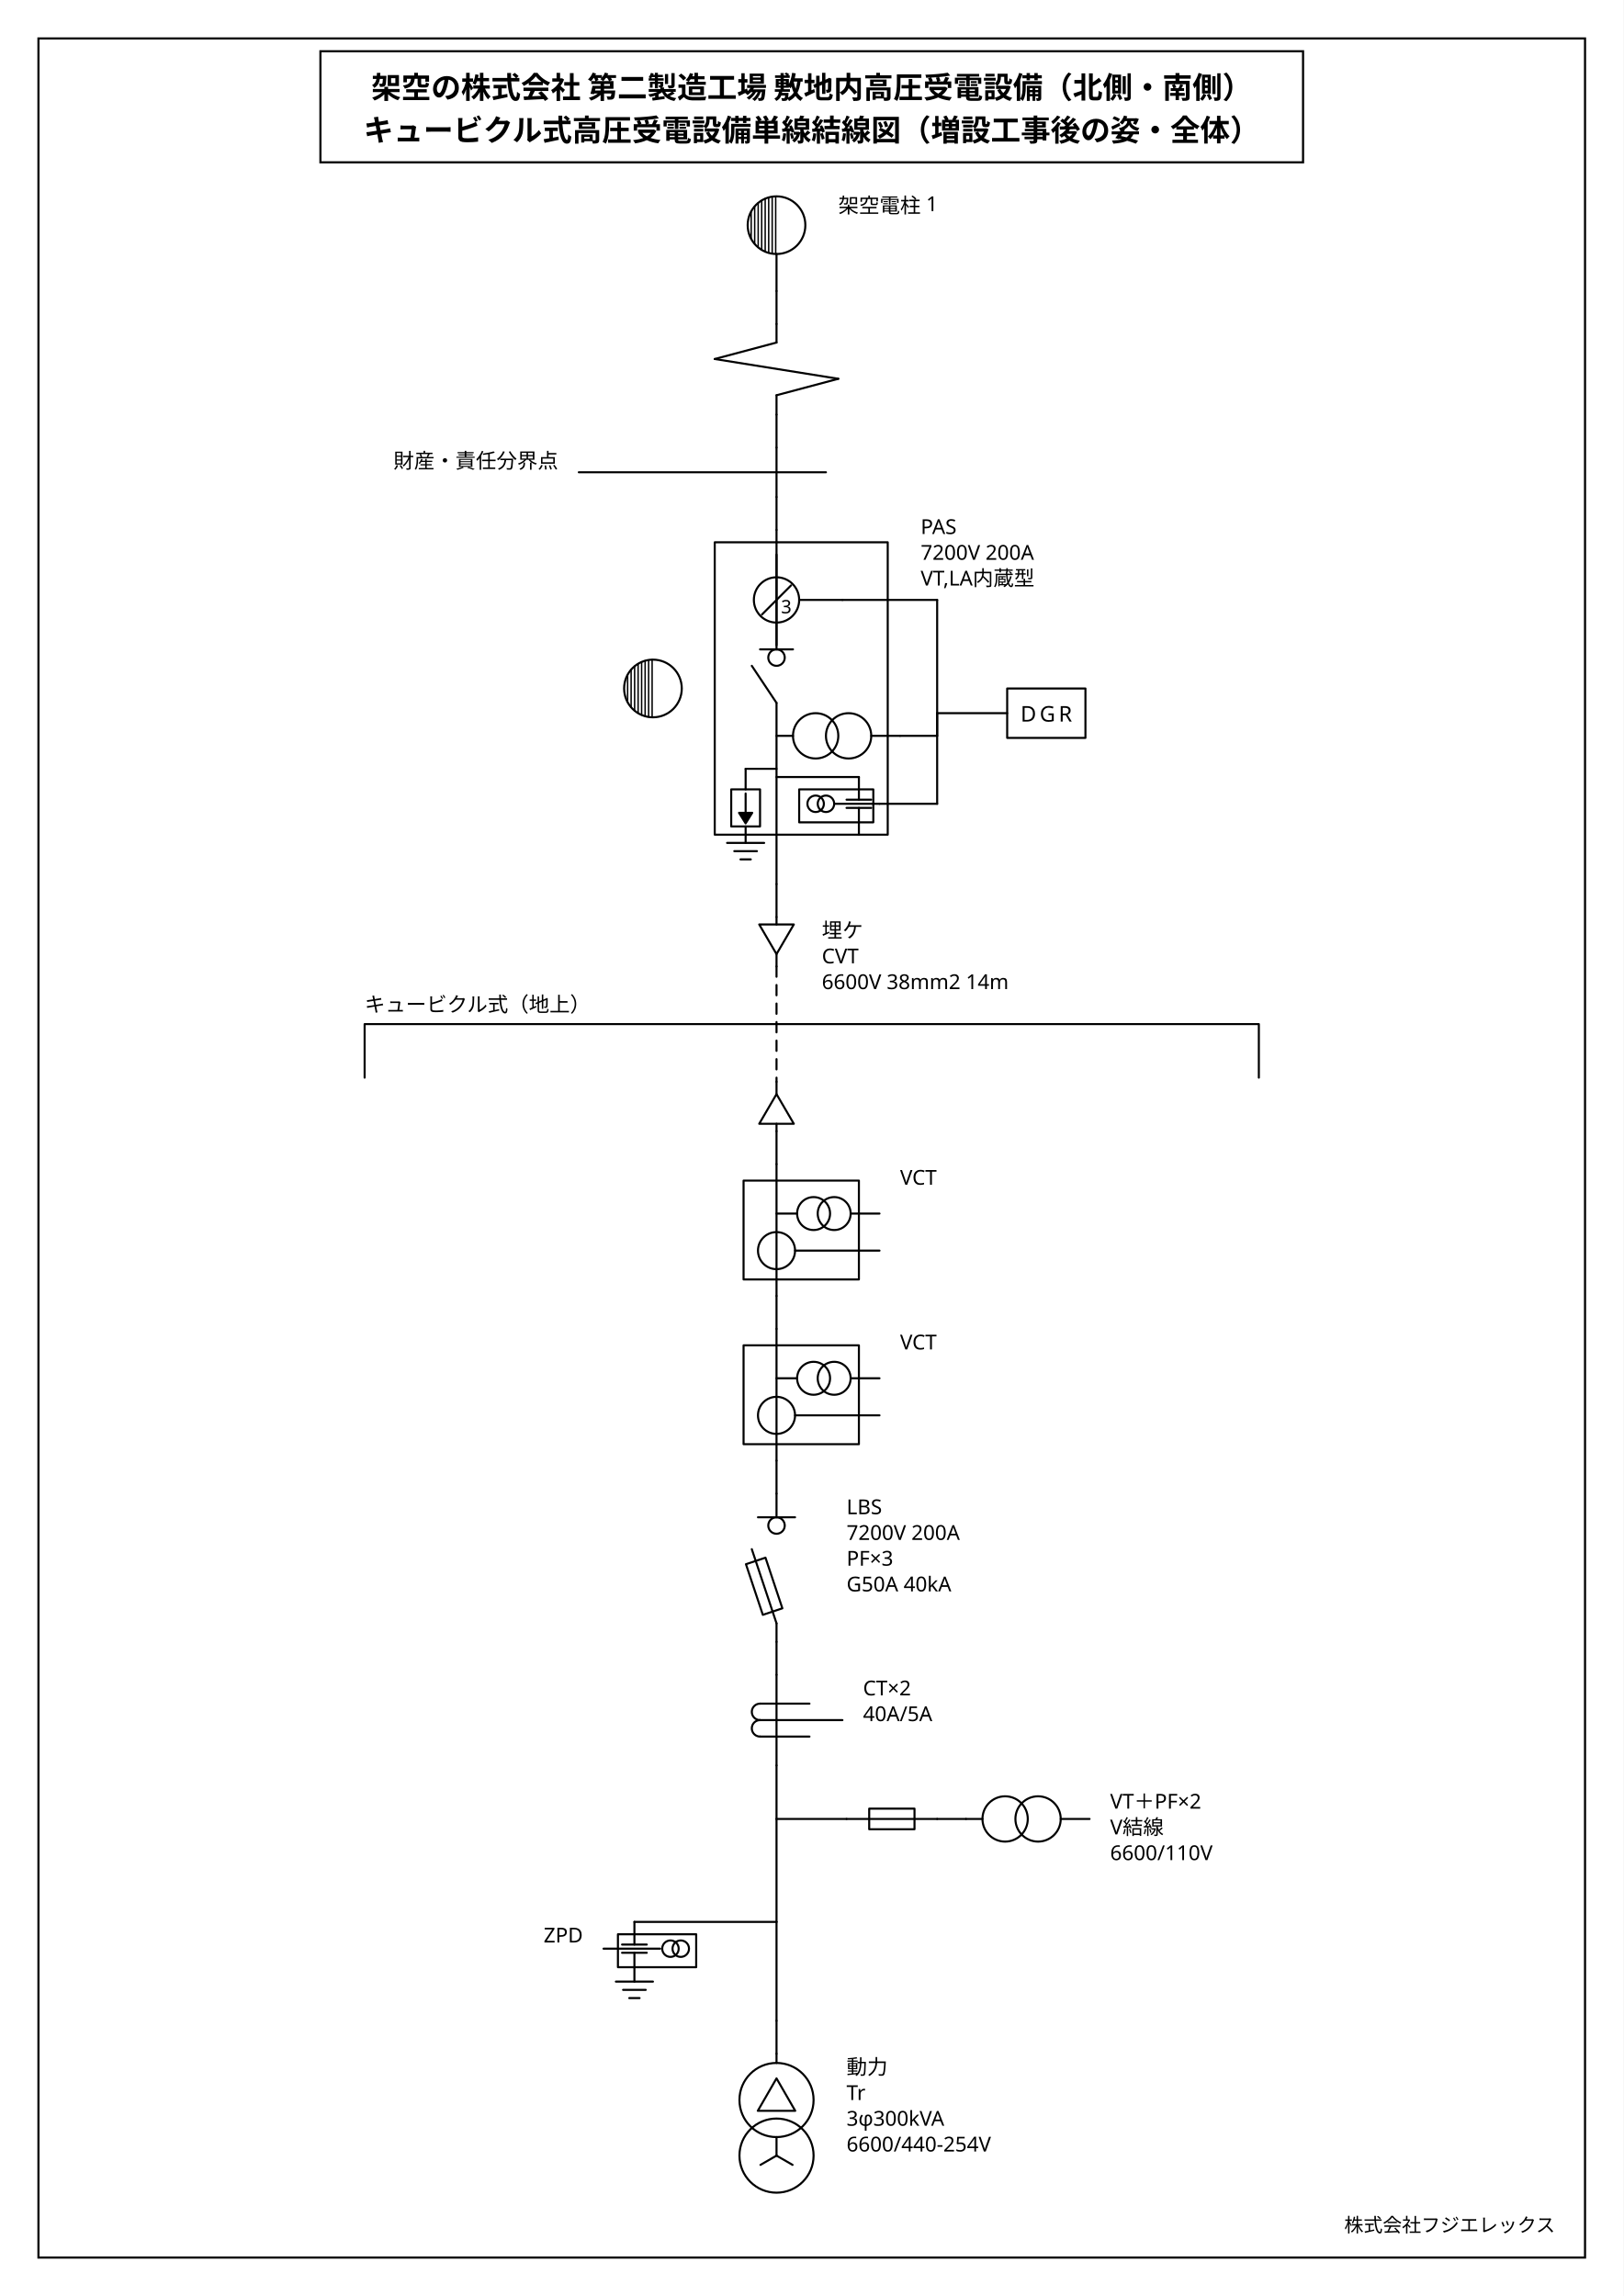
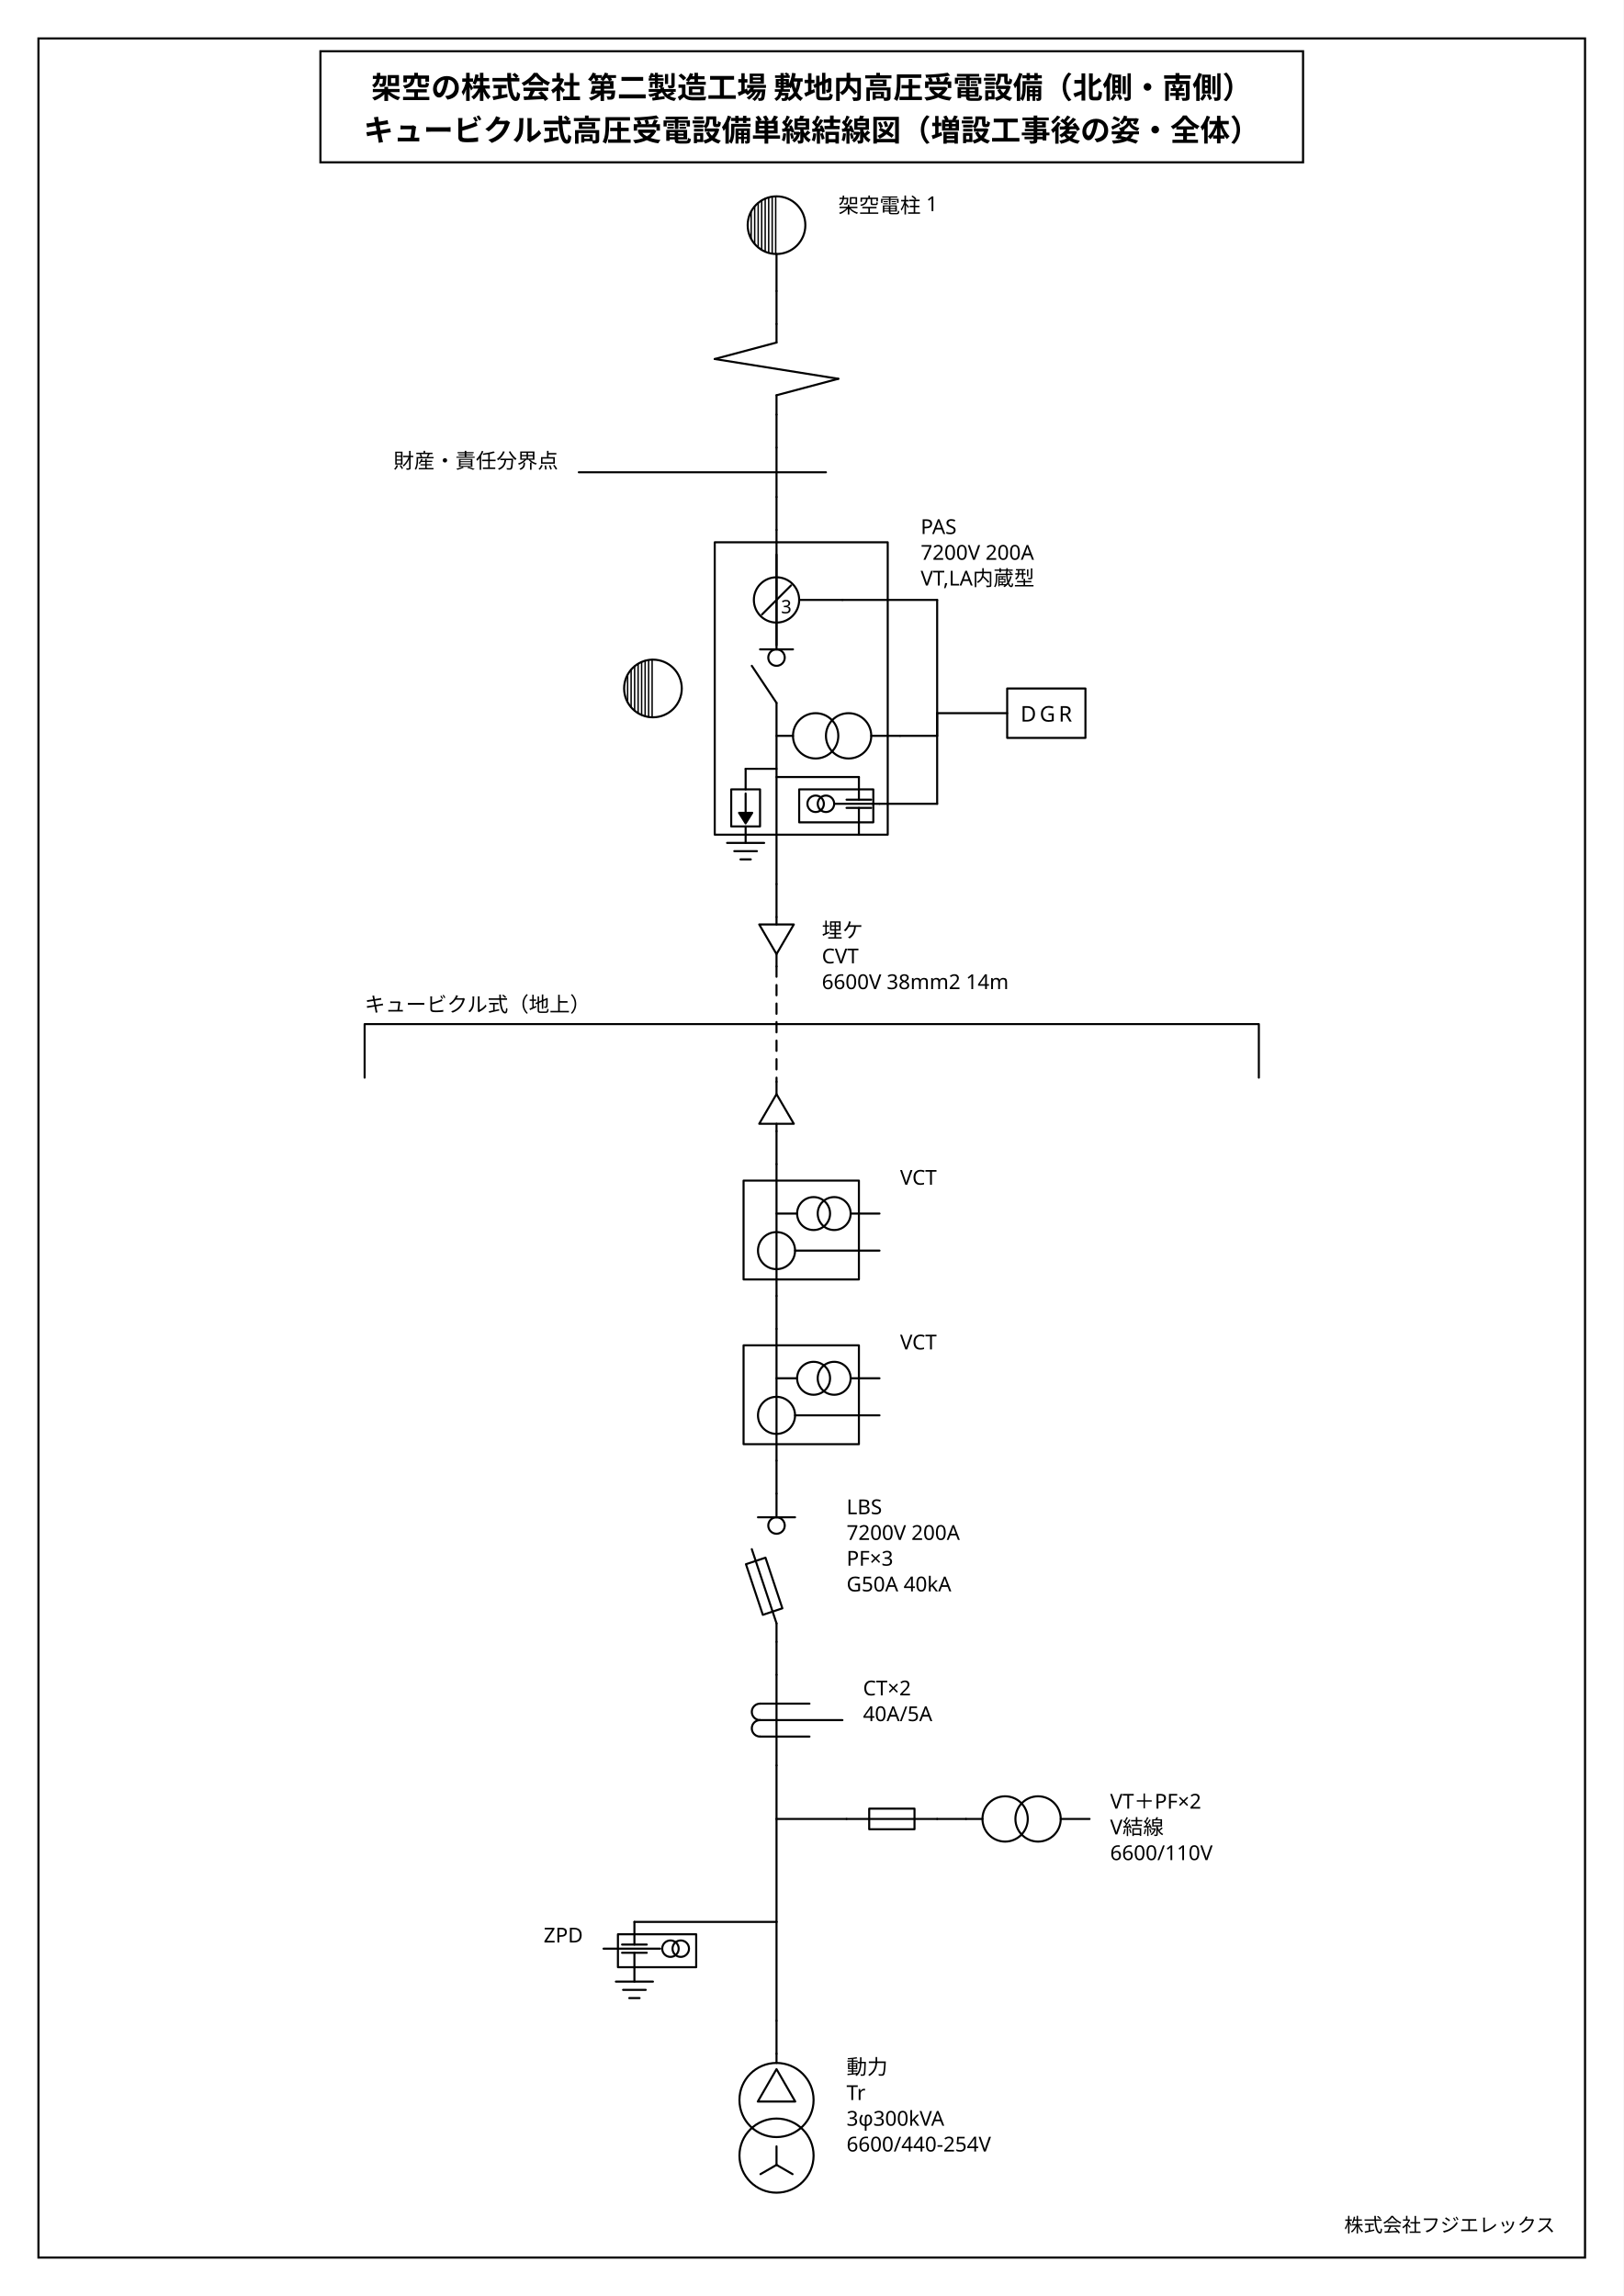
<svg xmlns="http://www.w3.org/2000/svg" viewBox="0 0 760 1075" width="760" height="1075">
  <rect x="0" y="0" width="760" height="1075" fill="#fff" />
  <g stroke="#000" fill="none">
    <rect x="18" y="18" width="724" height="1039" stroke-width="1" />
    <rect x="150" y="24" width="460" height="52" stroke-width="1" />
  </g>
  <text x="380" y="46" font-size="14" font-weight="700" text-anchor="middle" font-family="IPAGothic, 'IPAゴシック', 'Noto Sans JP', 'Hiragino Kaku Gothic ProN', 'Yu Gothic', sans-serif" fill="#000">架空の株式会社 第二製造工場 敷地内高圧受電設備（北側・南側）</text>
  <text x="380" y="66" font-size="14" font-weight="700" text-anchor="middle" font-family="IPAGothic, 'IPAゴシック', 'Noto Sans JP', 'Hiragino Kaku Gothic ProN', 'Yu Gothic', sans-serif" fill="#000">キュービクル式高圧受電設備単線結線図（増設工事後の姿・全体）</text>
  <text x="728" y="1045" font-size="9" text-anchor="end" font-family="IPAGothic, 'IPAゴシック', 'Noto Sans JP', 'Hiragino Kaku Gothic ProN', 'Yu Gothic', sans-serif" fill="#000">株式会社フジエレックス</text>
  <g transform="translate(363.51 90) scale(0.9641)">
    <g stroke="#000" fill="none" stroke-linecap="round" stroke-linejoin="round" color="#000">
      <path d="M -200 404 L 234.2 404 M -200 404 L -200 430 M 234.2 404 L 234.2 430" fill="none" stroke-width="1" />
      <text x="-200" y="398" font-size="10" font-family="IPAGothic, 'IPAゴシック', 'Noto Sans JP', 'Hiragino Kaku Gothic ProN', 'Yu Gothic', sans-serif" fill="currentColor" stroke="none">キュービクル式（地上）</text>
      <line x1="0" y1="48" x2="0" y2="64" stroke-width="1" />
      <line x1="0" y1="108" x2="0" y2="124" stroke-width="1" />
      <line x1="0" y1="148" x2="0" y2="164" stroke-width="1" />
      <line x1="0" y1="280" x2="-15" y2="280" stroke-width="1" />
      <line x1="0" y1="284" x2="40" y2="284" stroke-width="1" />
      <line x1="32" y1="198" x2="78" y2="198" stroke-width="1" />
      <line x1="78" y1="198" x2="78" y2="253" stroke-width="1" />
      <line x1="60" y1="264" x2="78" y2="264" stroke-width="1" />
      <line x1="78" y1="264" x2="78" y2="253" stroke-width="1" />
      <line x1="50" y1="297" x2="78" y2="297" stroke-width="1" />
      <line x1="78" y1="297" x2="78" y2="253" stroke-width="1" />
      <line x1="78" y1="253" x2="112" y2="253" stroke-width="1" />
      <line x1="0" y1="336" x2="0" y2="352" stroke-width="1" />
      <line x1="0" y1="376" x2="0" y2="432" stroke-width="1" stroke-dasharray="5 4" />
      <line x1="0" y1="456" x2="0" y2="472" stroke-width="1" />
      <line x1="0" y1="536" x2="0" y2="552" stroke-width="1" />
      <line x1="0" y1="616" x2="0" y2="632" stroke-width="1" />
      <line x1="0" y1="704" x2="0" y2="720" stroke-width="1" />
      <line x1="0" y1="764" x2="0" y2="790" stroke-width="1" />
      <line x1="0" y1="790" x2="34" y2="790" stroke-width="1" />
      <line x1="78" y1="790" x2="92" y2="790" stroke-width="1" />
      <line x1="0" y1="790" x2="0" y2="840" stroke-width="1" />
      <line x1="0" y1="840" x2="-69" y2="840" stroke-width="1" />
      <line x1="0" y1="840" x2="0" y2="888" stroke-width="1" />
      <line x1="0" y1="888" x2="0" y2="904" stroke-width="1" />
      <g transform="translate(-16 0)">
        <circle cx="16" cy="16" r="14" fill="none" stroke-width="1" />
        <line x1="3.7" y1="9.313" x2="3.7" y2="22.687" stroke-width="0.7" />
        <line x1="5.4" y1="6.855" x2="5.4" y2="25.145" stroke-width="0.7" />
        <line x1="7.1" y1="5.193" x2="7.1" y2="26.807" stroke-width="0.7" />
        <line x1="8.8" y1="3.993" x2="8.8" y2="28.007" stroke-width="0.7" />
        <line x1="10.5" y1="3.126" x2="10.5" y2="28.874" stroke-width="0.7" />
        <line x1="12.2" y1="2.526" x2="12.2" y2="29.474" stroke-width="0.7" />
        <line x1="13.9" y1="2.158" x2="13.9" y2="29.842" stroke-width="0.7" />
        <line x1="15.6" y1="2.006" x2="15.6" y2="29.994" stroke-width="0.7" />
        <line x1="16" y1="30" x2="16" y2="48" stroke-width="1" />
      </g>
      <text x="30" y="10" font-size="10" text-anchor="start" font-family="IPAGothic, 'IPAゴシック', 'Noto Sans JP', 'Hiragino Kaku Gothic ProN', 'Yu Gothic', sans-serif" fill="currentColor" stroke="none">
        <tspan x="30" dy="0">架空電柱 1</tspan>
      </text>
      <g transform="translate(-30 64)">
        <line x1="30" y1="0" x2="30" y2="9" stroke-width="1" />
        <line x1="30" y1="9" x2="0" y2="17" stroke-width="1" />
        <line x1="0" y1="17" x2="60" y2="26.6" stroke-width="1" />
        <line x1="60" y1="26.6" x2="30" y2="34.6" stroke-width="1" />
        <line x1="30" y1="34.6" x2="30" y2="44" stroke-width="1" />
      </g>
      <g transform="translate(-96 124)">
        <line x1="96" y1="0" x2="96" y2="24" stroke-width="1" />
        <line x1="0" y1="12" x2="120" y2="12" stroke-width="1" />
      </g>
      <text x="-106" y="134" font-size="10" text-anchor="end" font-family="IPAGothic, 'IPAゴシック', 'Noto Sans JP', 'Hiragino Kaku Gothic ProN', 'Yu Gothic', sans-serif" fill="currentColor" stroke="none">
        <tspan x="-106" dy="0">財産・責任分界点</tspan>
      </text>
      <g transform="translate(-36 164)">
        <line x1="36" y1="0" x2="36" y2="6" stroke-width="1" />
        <rect x="6" y="6" width="84" height="142" fill="none" stroke-width="1" />
        <line x1="36" y1="6" x2="36" y2="58" stroke-width="1" />
        <line x1="28" y1="58" x2="44" y2="58" stroke-width="1" />
        <circle cx="36" cy="62" r="4" fill="none" stroke-width="1" />
        <line x1="36" y1="84" x2="24" y2="66" stroke-width="1" />
        <line x1="36" y1="84" x2="36" y2="172" stroke-width="1" />
      </g>
      <text x="70" y="166" font-size="10" text-anchor="start" font-family="IPAGothic, 'IPAゴシック', 'Noto Sans JP', 'Hiragino Kaku Gothic ProN', 'Yu Gothic', sans-serif" fill="currentColor" stroke="none">
        <tspan x="70" dy="0">PAS</tspan>
        <tspan x="70" dy="12.5">7200V 200A</tspan>
        <tspan x="70" dy="12.5">VT,LA内蔵型</tspan>
      </text>
      <g transform="translate(-76 225)">
        <circle cx="16" cy="16" r="14" fill="none" stroke-width="1" />
        <line x1="3.7" y1="9.313" x2="3.7" y2="22.687" stroke-width="0.7" />
        <line x1="5.4" y1="6.855" x2="5.4" y2="25.145" stroke-width="0.7" />
        <line x1="7.1" y1="5.193" x2="7.1" y2="26.807" stroke-width="0.7" />
        <line x1="8.8" y1="3.993" x2="8.8" y2="28.007" stroke-width="0.7" />
        <line x1="10.5" y1="3.126" x2="10.5" y2="28.874" stroke-width="0.7" />
        <line x1="12.2" y1="2.526" x2="12.2" y2="29.474" stroke-width="0.7" />
        <line x1="13.9" y1="2.158" x2="13.9" y2="29.842" stroke-width="0.7" />
        <line x1="15.6" y1="2.006" x2="15.6" y2="29.994" stroke-width="0.7" />
      </g>
      <g transform="translate(-20 176)">
        <line x1="20" y1="0" x2="20" y2="44" stroke-width="1" />
        <circle cx="20" cy="22" r="11" fill="none" stroke-width="1" />
        <line x1="12.929" y1="29.071" x2="27.071" y2="14.929" stroke-width="1" />
        <text x="24.75" y="25" font-size="9" text-anchor="middle" dominant-baseline="central" font-family="IPAGothic, 'IPAゴシック', 'Noto Sans JP', 'Hiragino Kaku Gothic ProN', 'Yu Gothic', sans-serif" fill="currentColor" stroke="none">3</text>
        <line x1="31" y1="22" x2="52" y2="22" stroke-width="1" />
      </g>
      <g transform="translate(0 249)">
        <line x1="0" y1="15" x2="8" y2="15" stroke-width="1" />
        <circle cx="19" cy="15" r="11" fill="none" stroke-width="1" />
        <circle cx="35" cy="15" r="11" fill="none" stroke-width="1" />
        <line x1="46" y1="15" x2="60" y2="15" stroke-width="1" />
      </g>
      <g transform="translate(-35 280)">
        <line x1="20" y1="0" x2="20" y2="10" stroke-width="1" />
        <rect x="13" y="10" width="14" height="18" fill="none" stroke-width="1" />
        <line x1="20" y1="12" x2="20" y2="23" stroke-width="1" />
        <polygon points="16.8,21.38 20,26.5 23.2,21.38" fill="currentColor" stroke-width="1" />
        <line x1="20" y1="28" x2="20" y2="36" stroke-width="1" />
        <line x1="11" y1="36" x2="29" y2="36" stroke-width="1" />
        <line x1="14.5" y1="40" x2="25.5" y2="40" stroke-width="1" />
        <line x1="17.5" y1="44" x2="22.5" y2="44" stroke-width="1" />
      </g>
      <g transform="translate(10 284)">
        <line x1="30" y1="0" x2="30" y2="11" stroke-width="1" />
        <rect x="1" y="6" width="36" height="16" fill="none" stroke-width="1" />
        <line x1="24" y1="11" x2="36" y2="11" stroke-width="1" />
        <line x1="24" y1="15" x2="36" y2="15" stroke-width="1" />
        <line x1="30" y1="15" x2="30" y2="28" stroke-width="1" />
        <line x1="18" y1="13" x2="40" y2="13" stroke-width="1" />
        <circle cx="9" cy="13" r="4" fill="none" stroke-width="1" />
        <circle cx="14" cy="13" r="4" fill="none" stroke-width="1" />
      </g>
      <g transform="translate(112 241)">
        <rect x="0" y="0" width="38" height="24" fill="none" stroke-width="1" />
        <text x="19" y="12" font-size="10.5" text-anchor="middle" dominant-baseline="central" font-family="IPAGothic, 'IPAゴシック', 'Noto Sans JP', 'Hiragino Kaku Gothic ProN', 'Yu Gothic', sans-serif" letter-spacing="1.6" fill="currentColor" stroke="none">DGR</text>
      </g>
      <g transform="translate(-12 352)">
        <line x1="12" y1="0" x2="12" y2="3.6" stroke-width="1" />
        <polygon points="3.6,3.6 20.4,3.6 12,18" fill="none" stroke-width="1" />
        <line x1="12" y1="18" x2="12" y2="24" stroke-width="1" />
      </g>
      <text x="22" y="362" font-size="10" text-anchor="start" font-family="IPAGothic, 'IPAゴシック', 'Noto Sans JP', 'Hiragino Kaku Gothic ProN', 'Yu Gothic', sans-serif" fill="currentColor" stroke="none">
        <tspan x="22" dy="0">埋ケ</tspan>
        <tspan x="22" dy="12.5">CVT</tspan>
        <tspan x="22" dy="12.5">6600V 38mm2 14m</tspan>
      </text>
      <g transform="translate(-12 432) rotate(180 12 12)">
        <line x1="12" y1="0" x2="12" y2="3.6" stroke-width="1" />
        <polygon points="3.6,3.6 20.4,3.6 12,18" fill="none" stroke-width="1" />
        <line x1="12" y1="18" x2="12" y2="24" stroke-width="1" />
      </g>
      <g transform="translate(-22 472)">
        <line x1="22" y1="0" x2="22" y2="64" stroke-width="1" />
        <rect x="6" y="8" width="56" height="48" fill="none" stroke-width="1" />
        <line x1="22" y1="24" x2="32" y2="24" stroke-width="1" />
        <circle cx="40" cy="24" r="8" fill="none" stroke-width="1" />
        <circle cx="50" cy="24" r="8" fill="none" stroke-width="1" />
        <line x1="58" y1="24" x2="72" y2="24" stroke-width="1" />
        <circle cx="22" cy="42" r="9" fill="none" stroke-width="1" />
        <line x1="31" y1="42" x2="72" y2="42" stroke-width="1" />
      </g>
      <text x="60" y="482" font-size="10" text-anchor="start" font-family="IPAGothic, 'IPAゴシック', 'Noto Sans JP', 'Hiragino Kaku Gothic ProN', 'Yu Gothic', sans-serif" fill="currentColor" stroke="none">
        <tspan x="60" dy="0">VCT</tspan>
      </text>
      <g transform="translate(-22 552)">
        <line x1="22" y1="0" x2="22" y2="64" stroke-width="1" />
        <rect x="6" y="8" width="56" height="48" fill="none" stroke-width="1" />
        <line x1="22" y1="24" x2="32" y2="24" stroke-width="1" />
        <circle cx="40" cy="24" r="8" fill="none" stroke-width="1" />
        <circle cx="50" cy="24" r="8" fill="none" stroke-width="1" />
        <line x1="58" y1="24" x2="72" y2="24" stroke-width="1" />
        <circle cx="22" cy="42" r="9" fill="none" stroke-width="1" />
        <line x1="31" y1="42" x2="72" y2="42" stroke-width="1" />
      </g>
      <text x="60" y="562" font-size="10" text-anchor="start" font-family="IPAGothic, 'IPAゴシック', 'Noto Sans JP', 'Hiragino Kaku Gothic ProN', 'Yu Gothic', sans-serif" fill="currentColor" stroke="none">
        <tspan x="60" dy="0">VCT</tspan>
      </text>
      <g transform="translate(-24 632)">
        <line x1="24" y1="0" x2="24" y2="11.5" stroke-width="1" />
        <line x1="15" y1="11.5" x2="33" y2="11.5" stroke-width="1" />
        <circle cx="24" cy="15.5" r="4" fill="none" stroke-width="1" />
        <line x1="24" y1="63" x2="12" y2="27" stroke-width="1" />
        <polygon points="26.843,55.719 18.643,31.119 9.157,34.281 17.357,58.881" fill="none" stroke-width="1" />
        <line x1="24" y1="63" x2="24" y2="72" stroke-width="1" />
      </g>
      <text x="34" y="642" font-size="10" text-anchor="start" font-family="IPAGothic, 'IPAゴシック', 'Noto Sans JP', 'Hiragino Kaku Gothic ProN', 'Yu Gothic', sans-serif" fill="currentColor" stroke="none">
        <tspan x="34" dy="0">LBS</tspan>
        <tspan x="34" dy="12.5">7200V 200A</tspan>
        <tspan x="34" dy="12.5">PF×3</tspan>
        <tspan x="34" dy="12.5">G50A 40kA</tspan>
      </text>
      <g transform="translate(-24 720)">
        <line x1="24" y1="0" x2="24" y2="44" stroke-width="1" />
        <line x1="16" y1="14" x2="40" y2="14" stroke-width="1" />
        <line x1="16" y1="30" x2="40" y2="30" stroke-width="1" />
        <line x1="16" y1="22" x2="56" y2="22" stroke-width="1" />
        <path d="M 16 14 A 4 4 0 0 0 16 22" fill="none" stroke-width="1" />
        <path d="M 16 22 A 4 4 0 0 0 16 30" fill="none" stroke-width="1" />
      </g>
      <text x="42" y="730" font-size="10" text-anchor="start" font-family="IPAGothic, 'IPAゴシック', 'Noto Sans JP', 'Hiragino Kaku Gothic ProN', 'Yu Gothic', sans-serif" fill="currentColor" stroke="none">
        <tspan x="42" dy="0">CT×2</tspan>
        <tspan x="42" dy="12.5">40A/5A</tspan>
      </text>
      <g transform="translate(36 768) rotate(-90 20 22)">
        <line x1="20" y1="0" x2="20" y2="44" stroke-width="1" />
        <rect x="15" y="11" width="10" height="22" fill="none" stroke-width="1" />
      </g>
      <g transform="translate(92 775)">
        <line x1="0" y1="15" x2="8" y2="15" stroke-width="1" />
        <circle cx="19" cy="15" r="11" fill="none" stroke-width="1" />
        <circle cx="35" cy="15" r="11" fill="none" stroke-width="1" />
        <line x1="46" y1="15" x2="60" y2="15" stroke-width="1" />
      </g>
      <text x="162" y="785" font-size="10" text-anchor="start" font-family="IPAGothic, 'IPAゴシック', 'Noto Sans JP', 'Hiragino Kaku Gothic ProN', 'Yu Gothic', sans-serif" fill="currentColor" stroke="none">
        <tspan x="162" dy="0">VT＋PF×2</tspan>
        <tspan x="162" dy="12.5">V結線</tspan>
        <tspan x="162" dy="12.5">6600/110V</tspan>
      </text>
      <g transform="translate(-84 840)">
        <line x1="15" y1="0" x2="15" y2="11" stroke-width="1" />
        <rect x="7" y="6" width="38" height="16" fill="none" stroke-width="1" />
        <line x1="9" y1="11" x2="21" y2="11" stroke-width="1" />
        <line x1="9" y1="15" x2="21" y2="15" stroke-width="1" />
        <line x1="15" y1="15" x2="15" y2="29" stroke-width="1" />
        <line x1="6" y1="29" x2="24" y2="29" stroke-width="1" />
        <line x1="9.5" y1="33" x2="20.5" y2="33" stroke-width="1" />
        <line x1="12.5" y1="37" x2="17.5" y2="37" stroke-width="1" />
        <line x1="0" y1="13" x2="27.5" y2="13" stroke-width="1" />
        <circle cx="32.5" cy="13" r="4" fill="none" stroke-width="1" />
        <circle cx="37.5" cy="13" r="4" fill="none" stroke-width="1" />
      </g>
      <text x="-94" y="850" font-size="10" text-anchor="end" font-family="IPAGothic, 'IPAゴシック', 'Noto Sans JP', 'Hiragino Kaku Gothic ProN', 'Yu Gothic', sans-serif" fill="currentColor" stroke="none">
        <tspan x="-94" dy="0">ZPD</tspan>
      </text>
      <g transform="translate(-24 904)">
        <line x1="24" y1="0" x2="24" y2="4.5" stroke-width="1" />
        <circle cx="24" cy="22.5" r="18" fill="none" stroke-width="1" />
        <circle cx="24" cy="49.5" r="18" fill="none" stroke-width="1" />
-         <polygon points="24,12 33.093,27.75 14.907,27.75" fill="none" stroke-width="1" />
-         <line x1="24" y1="49.5" x2="24" y2="40.5" stroke-width="1" />
-         <line x1="24" y1="49.5" x2="31.794" y2="54" stroke-width="1" />
-         <line x1="24" y1="49.5" x2="16.206" y2="54" stroke-width="1" />
+         <polygon points="24,7.5 33.093,23.25 14.907,23.25" fill="none" stroke-width="1" />
+         <line x1="24" y1="54" x2="24" y2="45" stroke-width="1" />
+         <line x1="24" y1="54" x2="31.794" y2="58.5" stroke-width="1" />
+         <line x1="24" y1="54" x2="16.206" y2="58.5" stroke-width="1" />
      </g>
      <text x="34" y="914" font-size="10" text-anchor="start" font-family="IPAGothic, 'IPAゴシック', 'Noto Sans JP', 'Hiragino Kaku Gothic ProN', 'Yu Gothic', sans-serif" fill="currentColor" stroke="none">
        <tspan x="34" dy="0">動力</tspan>
        <tspan x="34" dy="12.5">Tr</tspan>
        <tspan x="34" dy="12.5">3φ300kVA</tspan>
        <tspan x="34" dy="12.5">6600/440-254V</tspan>
      </text>
    </g>
  </g>
</svg>
